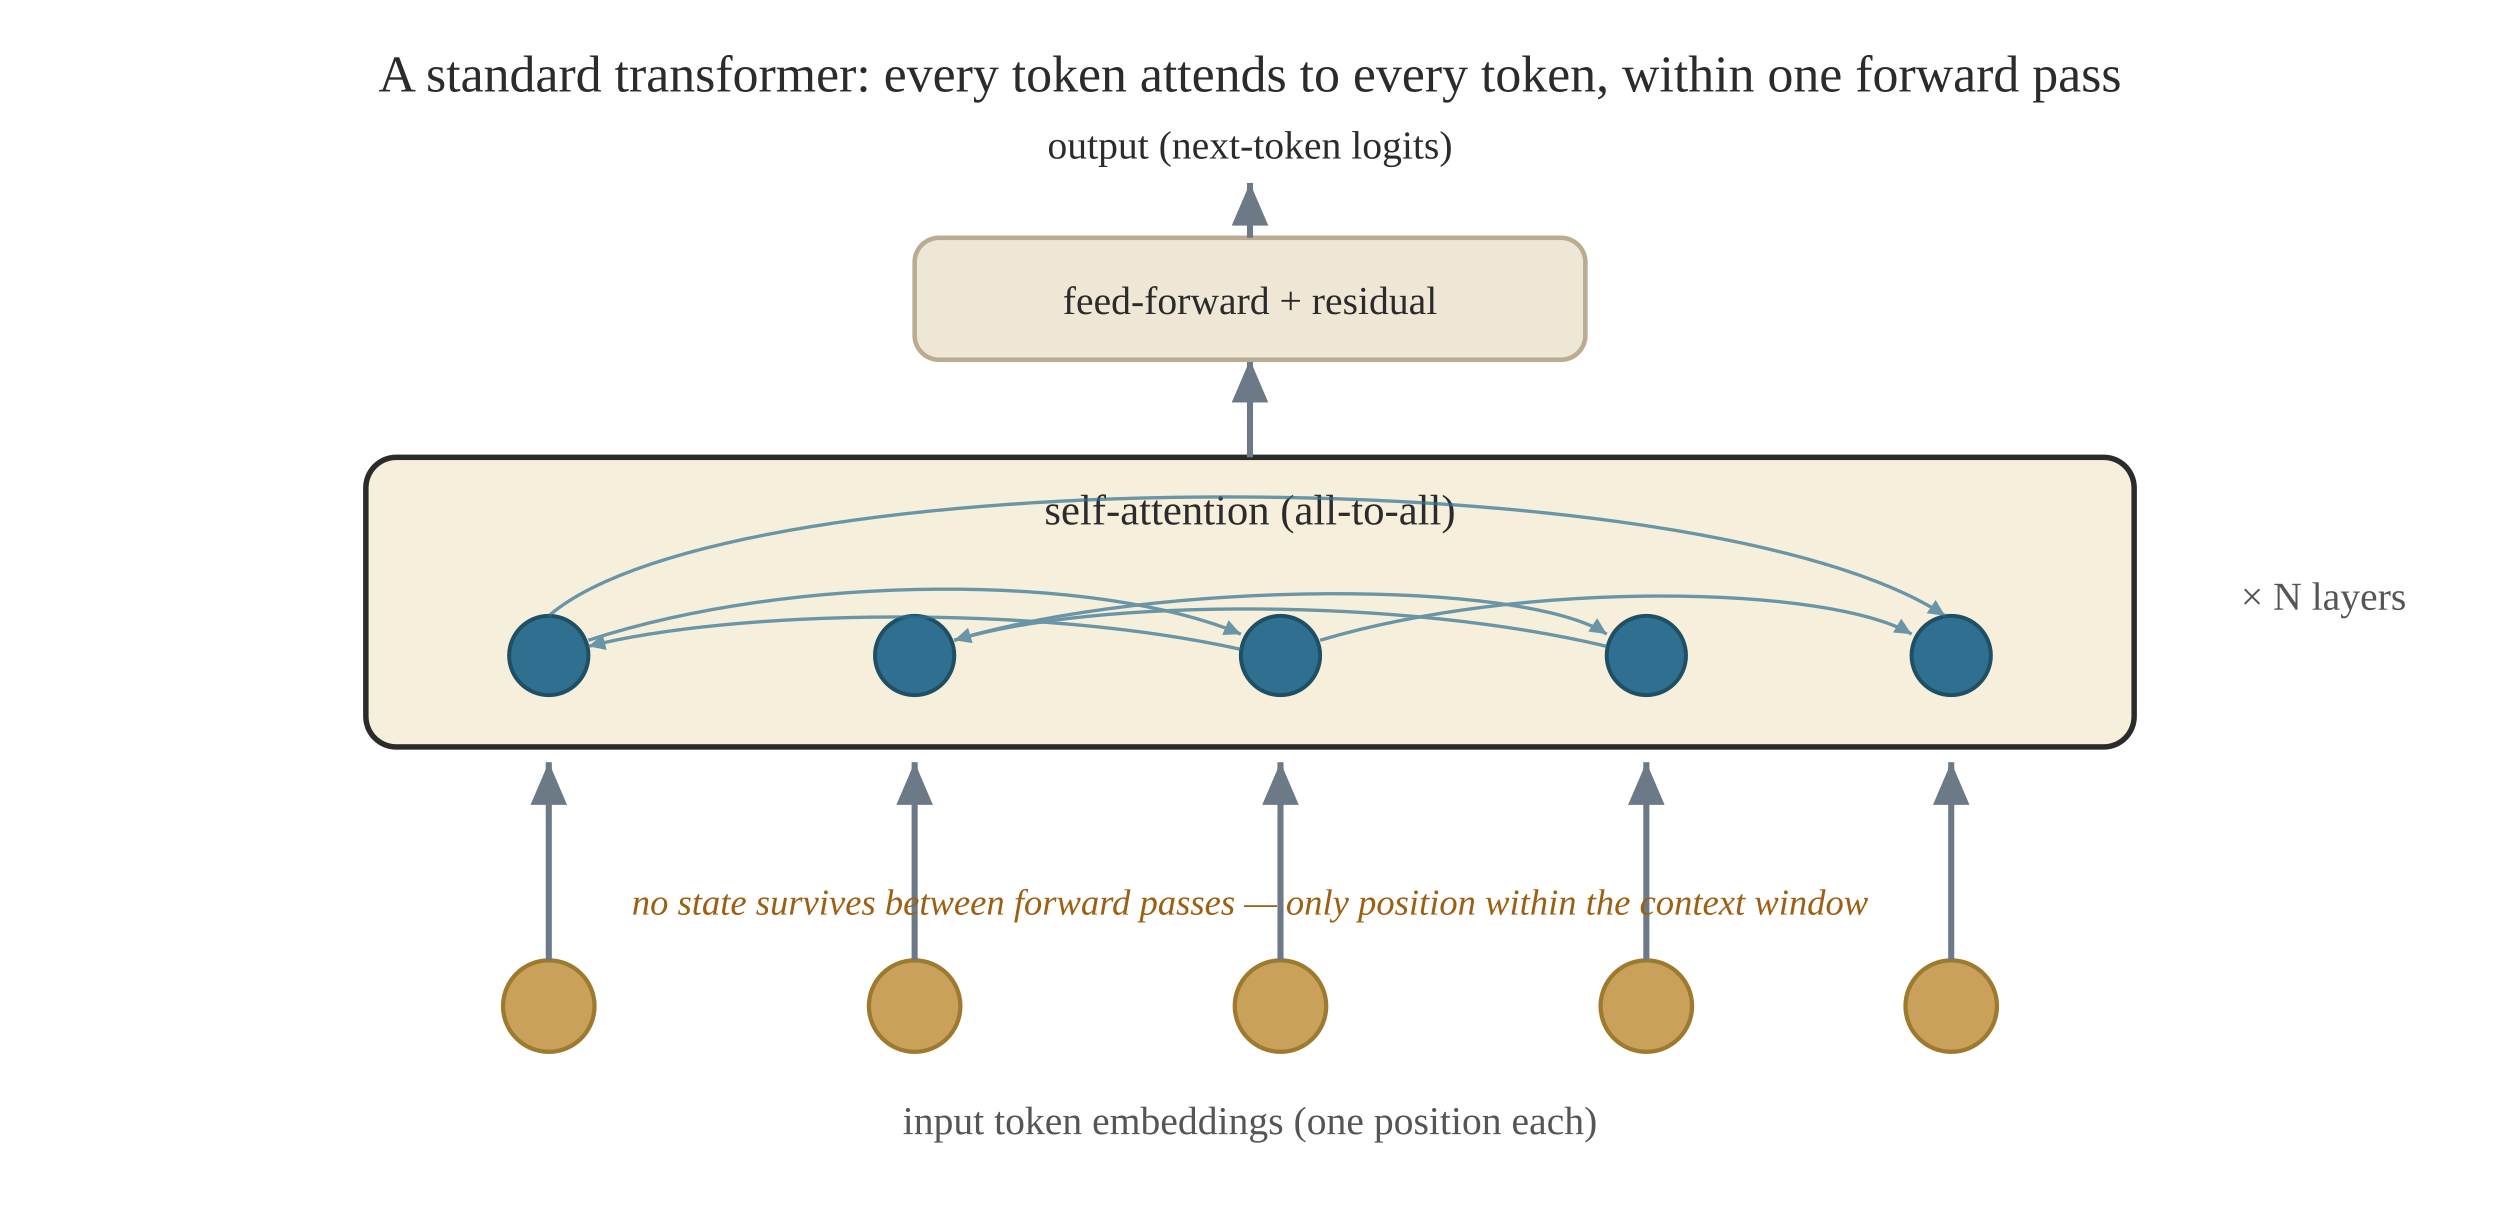
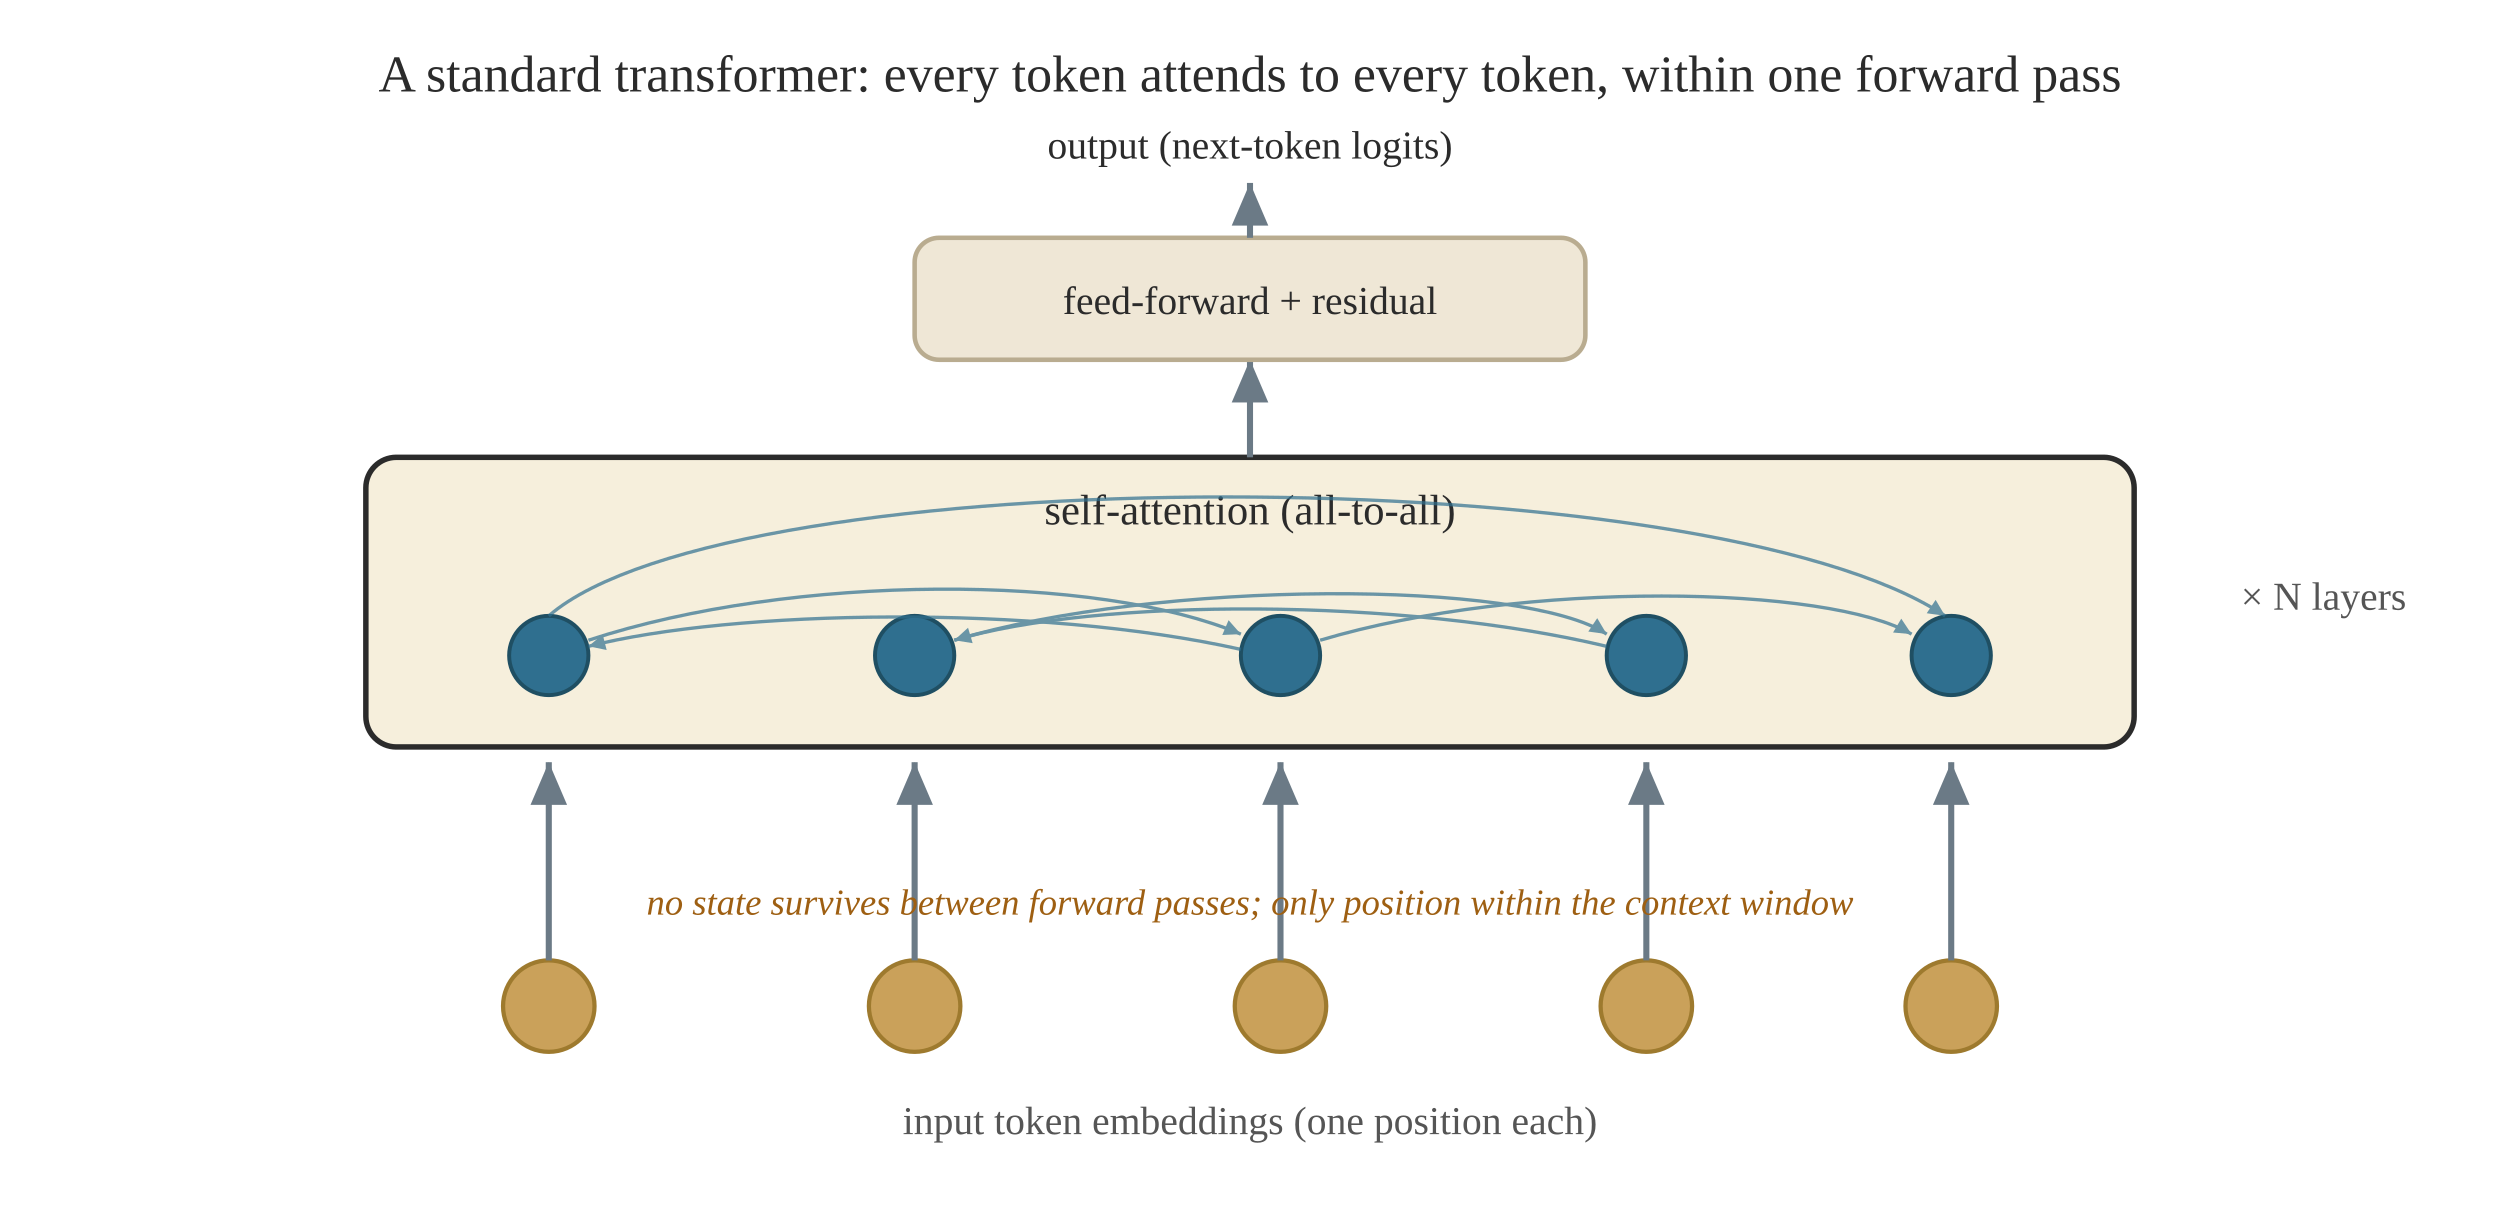
<svg xmlns="http://www.w3.org/2000/svg" viewBox="0 0 820 400" font-family="Georgia, 'Times New Roman', serif">
  <defs>
    <marker id="tf-flow" markerWidth="9" markerHeight="9" refX="7" refY="3" orient="auto">
      <path d="M0,0 L7,3 L0,6 Z" fill="#6b7a86" />
    </marker>
    <marker id="tf-attn" markerWidth="7" markerHeight="7" refX="5" refY="2.4" orient="auto">
      <path d="M0,0 L5,2.4 L0,4.8 Z" fill="#2f6f8f" />
    </marker>
  </defs>
  <text x="410" y="30" text-anchor="middle" font-size="17" fill="#2b2b2b">A standard transformer: every token attends to every token, within one forward pass</text>
  <text x="410" y="372" text-anchor="middle" font-size="13" fill="#555">input token embeddings (one position each)</text>
  <g fill="#caa15a" stroke="#9e7a2e" stroke-width="1.4">
    <circle cx="180" cy="330" r="15" />
    <circle cx="300" cy="330" r="15" />
    <circle cx="420" cy="330" r="15" />
    <circle cx="540" cy="330" r="15" />
    <circle cx="640" cy="330" r="15" />
  </g>
  <g stroke="#6b7a86" stroke-width="2" fill="none" marker-end="url(#tf-flow)">
    <path d="M180,315 L180,250" />
    <path d="M300,315 L300,250" />
    <path d="M420,315 L420,250" />
    <path d="M540,315 L540,250" />
    <path d="M640,315 L640,250" />
  </g>
  <rect x="120" y="150" width="580" height="95" rx="10" fill="#f6efdc" stroke="#2b2b2b" stroke-width="1.8" />
  <text x="410" y="172" text-anchor="middle" font-size="14" fill="#2b2b2b">self-attention (all-to-all)</text>
  <g fill="#2f6f8f" stroke="#1f4f63" stroke-width="1.3">
    <circle cx="180" cy="215" r="13" />
    <circle cx="300" cy="215" r="13" />
    <circle cx="420" cy="215" r="13" />
    <circle cx="540" cy="215" r="13" />
    <circle cx="640" cy="215" r="13" />
  </g>
  <g stroke="#2f6f8f" stroke-width="1.1" fill="none" opacity="0.7" marker-end="url(#tf-attn)">
    <path d="M193,210 C260,188 360,188 407,208" />
    <path d="M313,210 C380,190 500,190 527,208" />
    <path d="M433,210 C500,190 600,192 627,208" />
    <path d="M180,202 C240,150 560,150 638,202" />
    <path d="M527,212 C460,196 360,196 313,210" />
    <path d="M407,213 C340,198 240,200 193,212" />
  </g>
  <g stroke="#6b7a86" stroke-width="2" fill="none" marker-end="url(#tf-flow)">
    <path d="M410,150 L410,118" />
  </g>
  <rect x="300" y="78" width="220" height="40" rx="8" fill="#efe7d6" stroke="#b9ac90" stroke-width="1.5" />
  <text x="410" y="103" text-anchor="middle" font-size="13" fill="#2b2b2b">feed-forward + residual</text>
  <g stroke="#6b7a86" stroke-width="2" fill="none" marker-end="url(#tf-flow)">
    <path d="M410,78 L410,60" />
  </g>
  <text x="410" y="52" text-anchor="middle" font-size="13" fill="#2b2b2b">output (next-token logits)</text>
  <text x="735" y="200" font-size="13" fill="#555" transform="rotate(0)">× N layers</text>
  <text x="120" y="200" font-size="12" fill="#555" text-anchor="end" transform="rotate(-90 60 200)" />
-   <text x="410" y="300" text-anchor="middle" font-size="12" fill="#9e5f12" font-style="italic">no state survives between forward passes — only position within the context window</text>
+   <text x="410" y="300" text-anchor="middle" font-size="12" fill="#9e5f12" font-style="italic">no state survives between forward passes; only position within the context window</text>
</svg>
